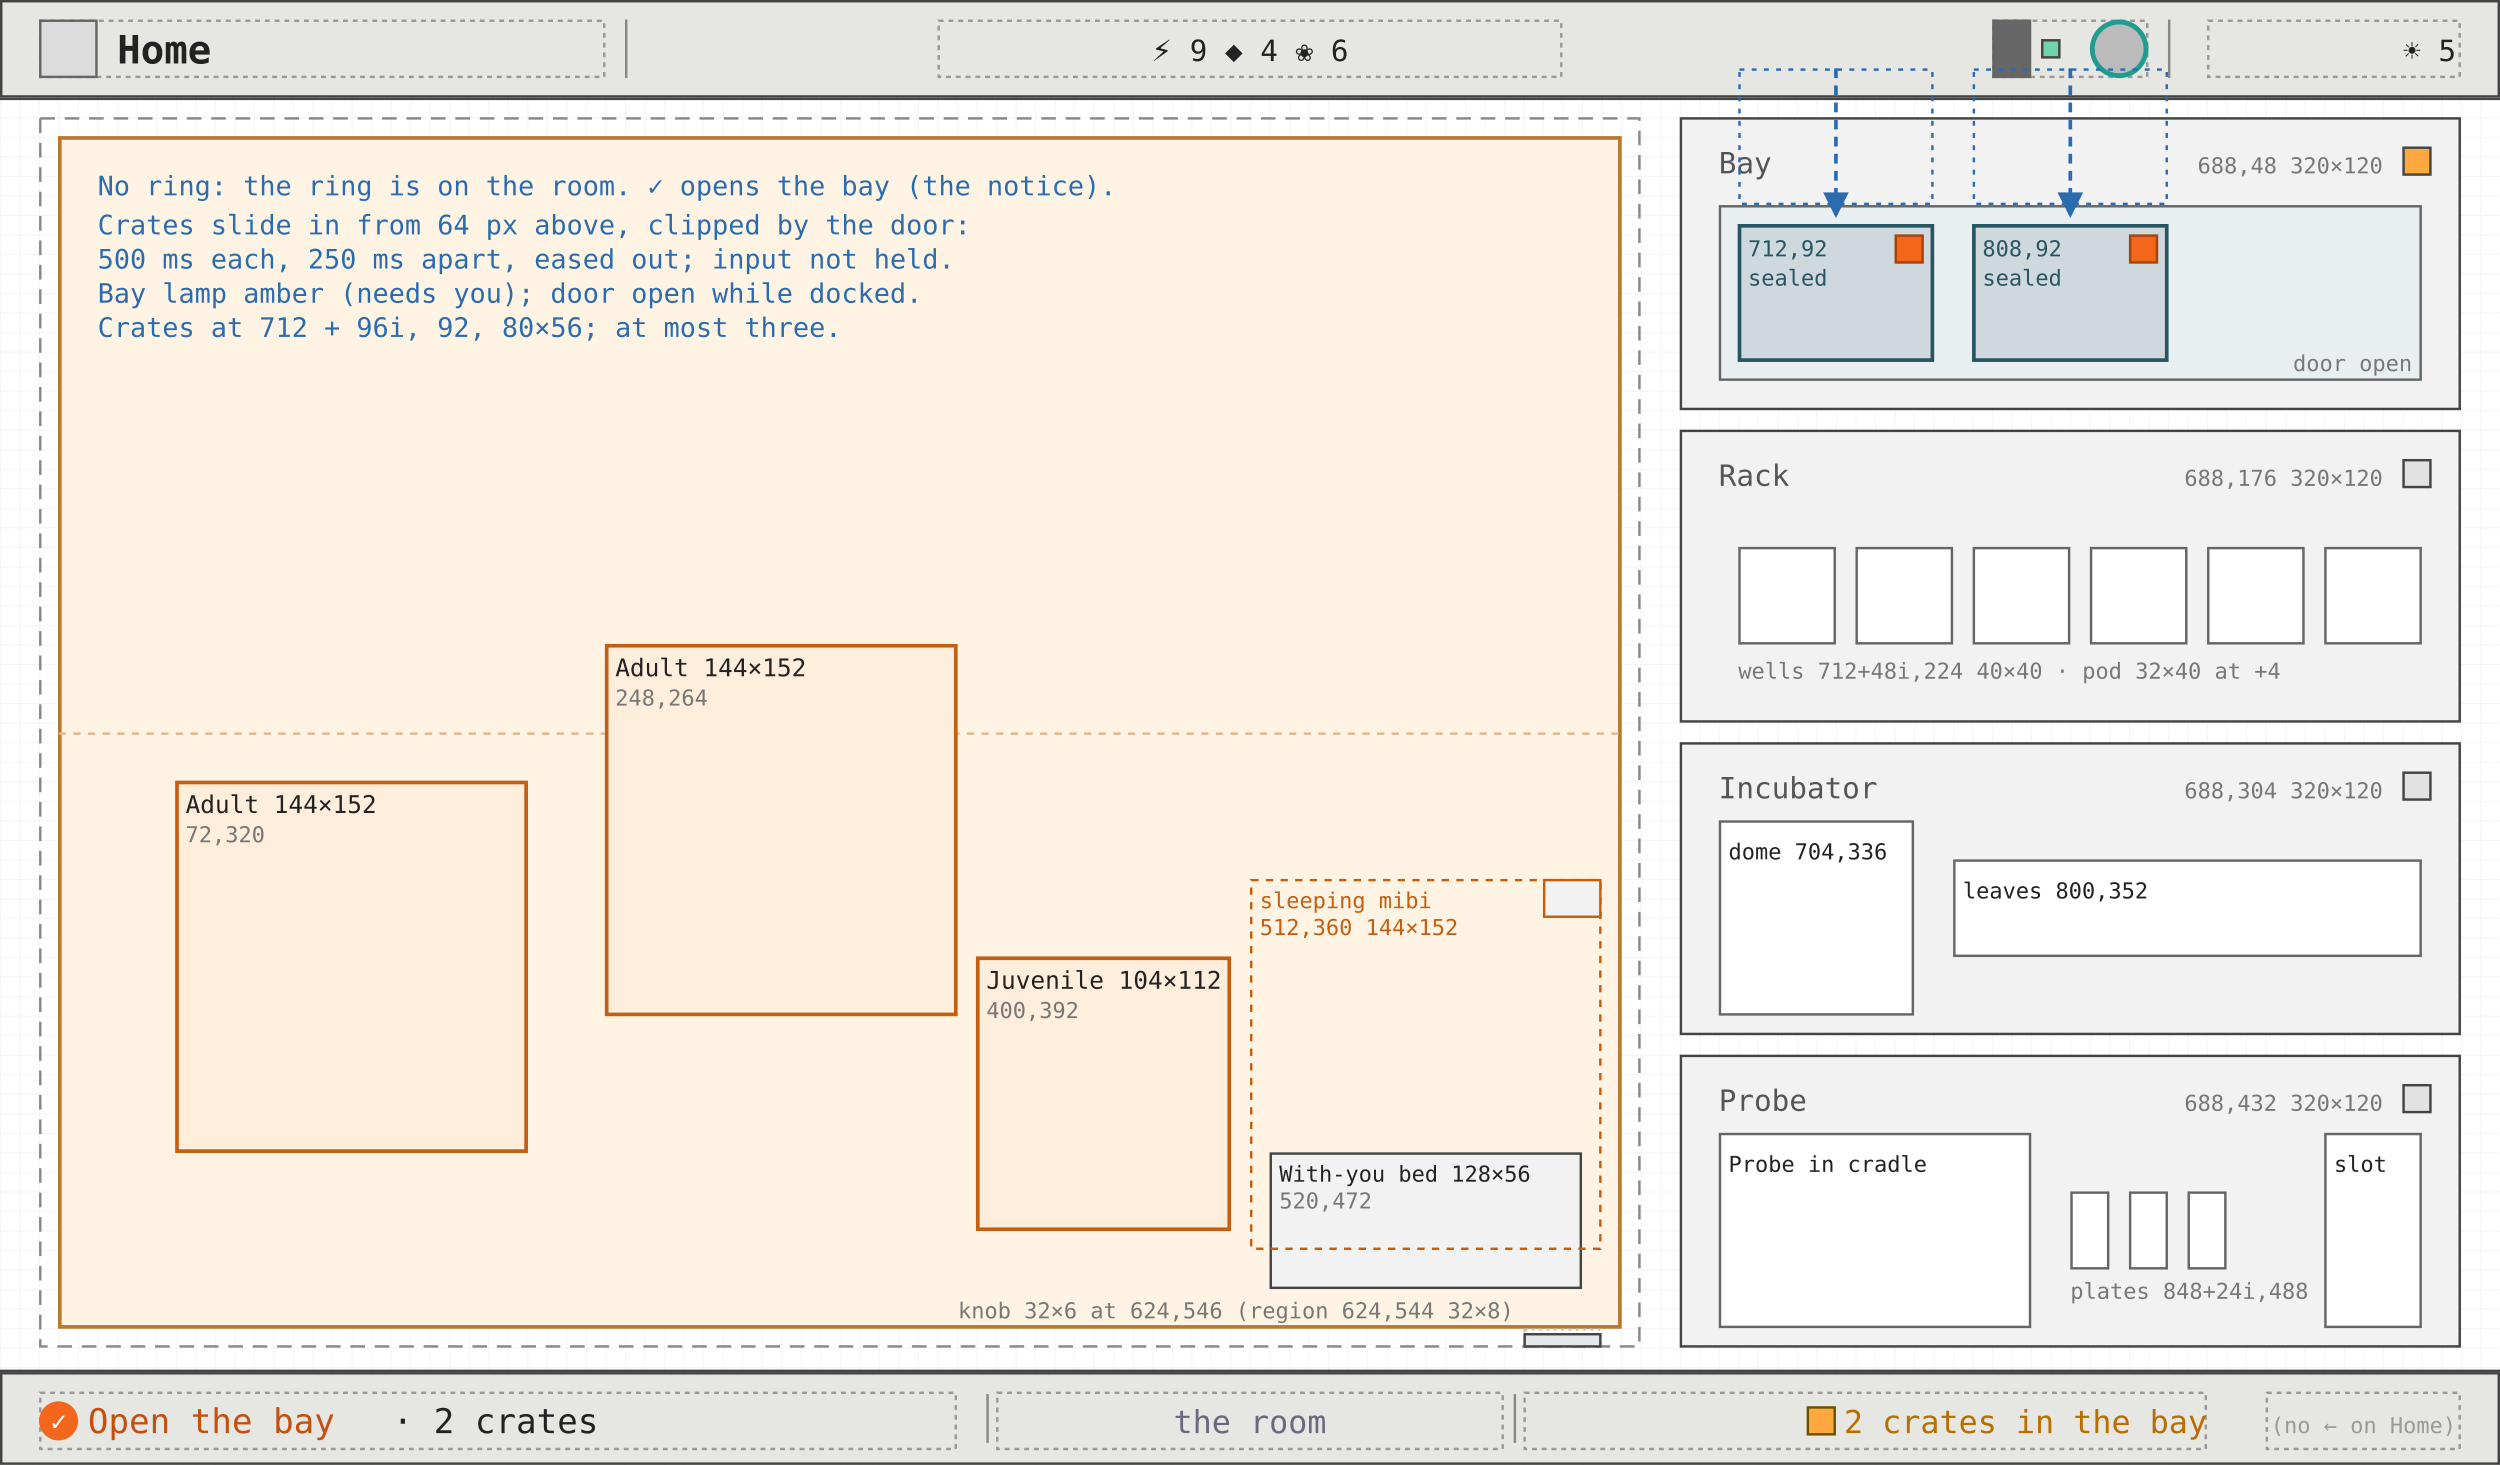
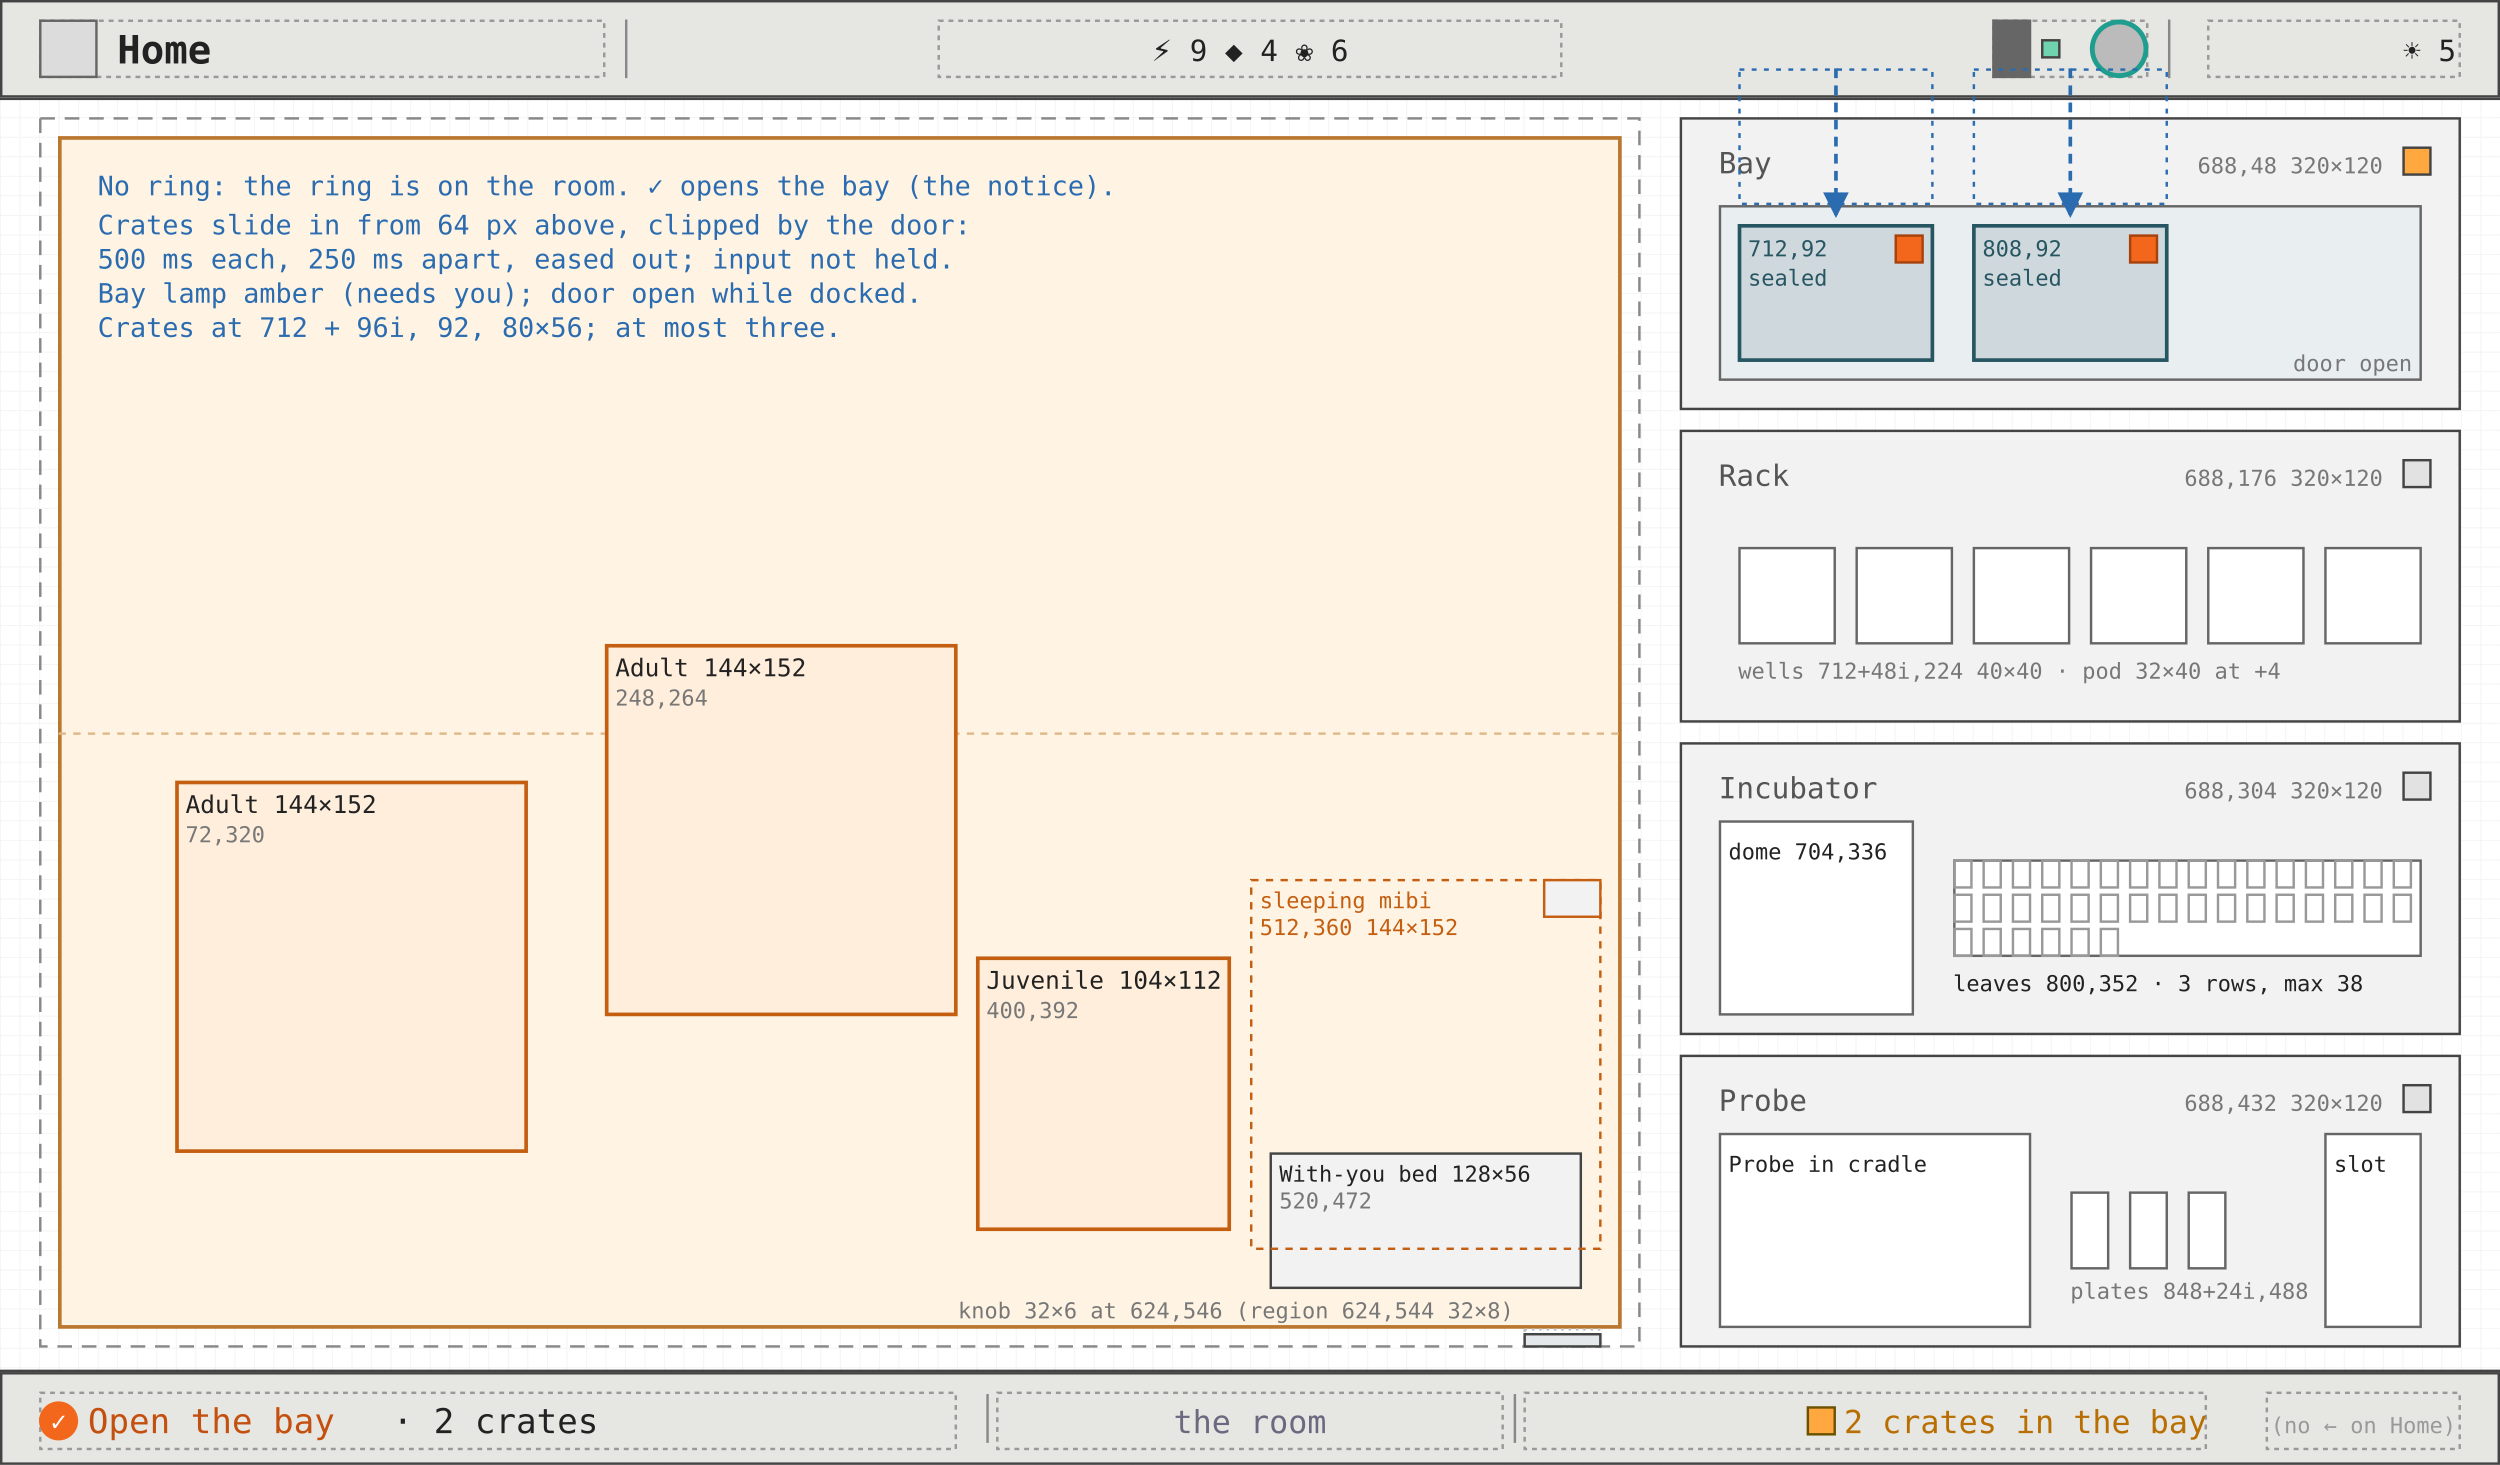
<svg xmlns="http://www.w3.org/2000/svg" viewBox="0 0 1024 600" width="1024" height="600" font-family="ui-monospace, Menlo, Consolas, monospace">
  <defs>
    <pattern id="g8" width="8" height="8" patternUnits="userSpaceOnUse">
      <path d="M8 0H0V8" fill="none" stroke="#efefef" stroke-width="0.5" />
    </pattern>
    <marker id="ah" viewBox="0 0 8 8" refX="7" refY="4" markerWidth="7" markerHeight="7" orient="auto">
      <path d="M0 0L8 4L0 8z" fill="#2b6cb0" />
    </marker>
    <marker id="ao" viewBox="0 0 8 8" refX="7" refY="4" markerWidth="7" markerHeight="7" orient="auto">
      <path d="M0 0L8 4L0 8z" fill="#c45f12" />
    </marker>
  </defs>
  <rect width="1024" height="600" fill="#ffffff" />
  <rect width="1024" height="600" fill="url(#g8)" />
  <line x1="0" y1="40.5" x2="1024" y2="40.5" stroke="#444" stroke-width="1" />
  <rect x="0.5" y="0.5" width="1023" height="39" fill="#e6e6e2" stroke="#444" stroke-width="1" />
  <rect x="16.5" y="8.5" width="231" height="23" fill="none" stroke="#999" stroke-width="1" stroke-dasharray="2 2" />
  <rect x="16.5" y="8.5" width="23" height="23" fill="#dcdcdc" stroke="#666" stroke-width="1" />
  <text x="48" y="26" font-size="16" fill="#222" font-weight="600">Home</text>
  <line x1="256.5" y1="8" x2="256.5" y2="32" stroke="#888" stroke-width="1" />
  <line x1="888.5" y1="8" x2="888.5" y2="32" stroke="#888" stroke-width="1" />
  <rect x="384.5" y="8.5" width="255" height="23" fill="none" stroke="#999" stroke-width="1" stroke-dasharray="2 2" />
  <text x="512" y="25" font-size="12" fill="#222" text-anchor="middle">⚡ 9   ◆ 4   ❀ 6</text>
  <rect x="816.5" y="8.5" width="63" height="23" fill="none" stroke="#999" stroke-width="1" stroke-dasharray="2 2" />
  <rect x="816.5" y="8.5" width="15" height="23" fill="#666" stroke="#666" stroke-width="1" />
  <rect x="836.5" y="16.5" width="7" height="7" fill="#6fd3b0" stroke="#444" stroke-width="1" />
  <circle cx="868" cy="20" r="11" fill="#bbb" stroke="#1f9d8f" stroke-width="2" />
  <rect x="904.5" y="8.5" width="103" height="23" fill="none" stroke="#999" stroke-width="1" stroke-dasharray="2 2" />
  <text x="1006" y="25" font-size="12" fill="#222" text-anchor="end">☀ 5</text>
  <rect x="16.5" y="48.5" width="655" height="503" fill="none" stroke="#888" stroke-width="1" stroke-dasharray="6 4" />
  <rect x="24.5" y="56.5" width="639" height="487" fill="#fff4e3" stroke="#b9772f" stroke-width="1.5" />
  <line x1="24" y1="300.5" x2="664" y2="300.5" stroke="#e0b98a" stroke-width="1" stroke-dasharray="3 3" />
  <rect x="72.5" y="320.5" width="143" height="151" fill="#ffeedb" stroke="#c45f12" stroke-width="1.5" />
  <text x="76" y="333" font-size="10" fill="#222">Adult 144×152</text>
  <text x="76" y="345" font-size="9" fill="#777">72,320</text>
  <rect x="248.5" y="264.5" width="143" height="151" fill="#ffeedb" stroke="#c45f12" stroke-width="1.5" />
  <text x="252" y="277" font-size="10" fill="#222">Adult 144×152</text>
  <text x="252" y="289" font-size="9" fill="#777">248,264</text>
  <rect x="400.5" y="392.5" width="103" height="111" fill="#ffeedb" stroke="#c45f12" stroke-width="1.5" />
  <text x="404" y="405" font-size="10" fill="#222">Juvenile 104×112</text>
  <text x="404" y="417" font-size="9" fill="#777">400,392</text>
  <rect x="520.5" y="472.5" width="127" height="55" fill="#f2f2f2" stroke="#444" stroke-width="1" />
  <text x="524" y="484" font-size="9" fill="#222">With-you bed 128×56</text>
  <text x="524" y="495" font-size="9" fill="#777">520,472</text>
  <rect x="512.5" y="360.5" width="143" height="151" fill="none" stroke="#c45f12" stroke-width="1" stroke-dasharray="3 3" />
  <text x="516" y="372" font-size="9" fill="#c45f12">sleeping mibi</text>
  <text x="516" y="383" font-size="9" fill="#c45f12">512,360 144×152</text>
  <rect x="632.5" y="360.5" width="23" height="15" fill="#f2f2f2" stroke="#c45f12" stroke-width="1" />
  <rect x="624.5" y="544.5" width="31" height="7" fill="none" stroke="#bbb" stroke-width="1" stroke-dasharray="1 2" />
  <rect x="624.5" y="546.5" width="31" height="5" fill="#e4e8ea" stroke="#444" stroke-width="1" />
  <text x="620" y="540" font-size="9" fill="#777" text-anchor="end">knob 32×6 at 624,546 (region 624,544 32×8)</text>
  <rect x="688.5" y="48.5" width="319" height="119" fill="#f2f2f2" stroke="#444" stroke-width="1" />
  <text x="704" y="71" font-size="12" fill="#555">Bay</text>
  <text x="976" y="71" font-size="9" fill="#777" text-anchor="end">688,48 320×120</text>
  <rect x="984.5" y="60.5" width="11" height="11" fill="#ffa83f" stroke="#444" stroke-width="1" />
  <rect x="704.5" y="84.5" width="287" height="71" fill="#e9eef0" stroke="#666" stroke-width="1" />
  <text x="988" y="152" font-size="9" fill="#777" text-anchor="end">door open</text>
  <rect x="712.5" y="92.5" width="79" height="55" fill="#cfd8dc" stroke="#275663" stroke-width="1.5" />
  <text x="716" y="105" font-size="9" fill="#275663">712,92</text>
  <text x="716" y="117" font-size="9" fill="#275663">sealed</text>
  <rect x="776.5" y="96.5" width="11" height="11" fill="#f2671b" stroke="#a6420c" stroke-width="1" />
  <rect x="808.5" y="92.5" width="79" height="55" fill="#cfd8dc" stroke="#275663" stroke-width="1.5" />
  <text x="812" y="105" font-size="9" fill="#275663">808,92</text>
  <text x="812" y="117" font-size="9" fill="#275663">sealed</text>
  <rect x="872.5" y="96.5" width="11" height="11" fill="#f2671b" stroke="#a6420c" stroke-width="1" />
  <rect x="688.5" y="176.5" width="319" height="119" fill="#f2f2f2" stroke="#444" stroke-width="1" />
  <text x="704" y="199" font-size="12" fill="#555">Rack</text>
  <text x="976" y="199" font-size="9" fill="#777" text-anchor="end">688,176 320×120</text>
  <rect x="984.5" y="188.5" width="11" height="11" fill="#e2e2e2" stroke="#444" stroke-width="1" />
  <rect x="712.5" y="224.5" width="39" height="39" fill="#fff" stroke="#666" stroke-width="1" />
  <rect x="760.5" y="224.5" width="39" height="39" fill="#fff" stroke="#666" stroke-width="1" />
  <rect x="808.5" y="224.5" width="39" height="39" fill="#fff" stroke="#666" stroke-width="1" />
  <rect x="856.5" y="224.5" width="39" height="39" fill="#fff" stroke="#666" stroke-width="1" />
  <rect x="904.5" y="224.5" width="39" height="39" fill="#fff" stroke="#666" stroke-width="1" />
  <rect x="952.5" y="224.5" width="39" height="39" fill="#fff" stroke="#666" stroke-width="1" />
  <text x="712" y="278" font-size="9" fill="#777">wells 712+48i,224 40×40 · pod 32×40 at +4</text>
  <rect x="688.5" y="304.5" width="319" height="119" fill="#f2f2f2" stroke="#444" stroke-width="1" />
  <text x="704" y="327" font-size="12" fill="#555">Incubator</text>
  <text x="976" y="327" font-size="9" fill="#777" text-anchor="end">688,304 320×120</text>
  <rect x="984.5" y="316.5" width="11" height="11" fill="#e2e2e2" stroke="#444" stroke-width="1" />
  <rect x="704.5" y="336.5" width="79" height="79" fill="#fff" stroke="#666" stroke-width="1" />
  <text x="708" y="352" font-size="9" fill="#222">dome 704,336</text>
  <rect x="800.5" y="352.5" width="191" height="39" fill="#fff" stroke="#666" stroke-width="1" />
-   <text x="804" y="368" font-size="9" fill="#222">leaves 800,352</text>
+   <rect x="800.5" y="352.5" width="7" height="11" fill="none" stroke="#999" stroke-width="1" />
+   <rect x="812.5" y="352.5" width="7" height="11" fill="none" stroke="#999" stroke-width="1" />
+   <rect x="824.5" y="352.5" width="7" height="11" fill="none" stroke="#999" stroke-width="1" />
+   <rect x="836.5" y="352.5" width="7" height="11" fill="none" stroke="#999" stroke-width="1" />
+   <rect x="848.5" y="352.5" width="7" height="11" fill="none" stroke="#999" stroke-width="1" />
+   <rect x="860.5" y="352.5" width="7" height="11" fill="none" stroke="#999" stroke-width="1" />
+   <rect x="872.5" y="352.5" width="7" height="11" fill="none" stroke="#999" stroke-width="1" />
+   <rect x="884.5" y="352.5" width="7" height="11" fill="none" stroke="#999" stroke-width="1" />
+   <rect x="896.5" y="352.5" width="7" height="11" fill="none" stroke="#999" stroke-width="1" />
+   <rect x="908.5" y="352.5" width="7" height="11" fill="none" stroke="#999" stroke-width="1" />
+   <rect x="920.5" y="352.5" width="7" height="11" fill="none" stroke="#999" stroke-width="1" />
+   <rect x="932.5" y="352.5" width="7" height="11" fill="none" stroke="#999" stroke-width="1" />
+   <rect x="944.5" y="352.5" width="7" height="11" fill="none" stroke="#999" stroke-width="1" />
+   <rect x="956.5" y="352.5" width="7" height="11" fill="none" stroke="#999" stroke-width="1" />
+   <rect x="968.5" y="352.5" width="7" height="11" fill="none" stroke="#999" stroke-width="1" />
+   <rect x="980.5" y="352.5" width="7" height="11" fill="none" stroke="#999" stroke-width="1" />
+   <rect x="800.5" y="366.5" width="7" height="11" fill="none" stroke="#999" stroke-width="1" />
+   <rect x="812.5" y="366.5" width="7" height="11" fill="none" stroke="#999" stroke-width="1" />
+   <rect x="824.5" y="366.5" width="7" height="11" fill="none" stroke="#999" stroke-width="1" />
+   <rect x="836.5" y="366.5" width="7" height="11" fill="none" stroke="#999" stroke-width="1" />
+   <rect x="848.5" y="366.5" width="7" height="11" fill="none" stroke="#999" stroke-width="1" />
+   <rect x="860.5" y="366.5" width="7" height="11" fill="none" stroke="#999" stroke-width="1" />
+   <rect x="872.5" y="366.5" width="7" height="11" fill="none" stroke="#999" stroke-width="1" />
+   <rect x="884.5" y="366.5" width="7" height="11" fill="none" stroke="#999" stroke-width="1" />
+   <rect x="896.5" y="366.5" width="7" height="11" fill="none" stroke="#999" stroke-width="1" />
+   <rect x="908.5" y="366.5" width="7" height="11" fill="none" stroke="#999" stroke-width="1" />
+   <rect x="920.5" y="366.5" width="7" height="11" fill="none" stroke="#999" stroke-width="1" />
+   <rect x="932.5" y="366.5" width="7" height="11" fill="none" stroke="#999" stroke-width="1" />
+   <rect x="944.5" y="366.5" width="7" height="11" fill="none" stroke="#999" stroke-width="1" />
+   <rect x="956.5" y="366.5" width="7" height="11" fill="none" stroke="#999" stroke-width="1" />
+   <rect x="968.5" y="366.5" width="7" height="11" fill="none" stroke="#999" stroke-width="1" />
+   <rect x="980.5" y="366.5" width="7" height="11" fill="none" stroke="#999" stroke-width="1" />
+   <rect x="800.5" y="380.5" width="7" height="11" fill="none" stroke="#999" stroke-width="1" />
+   <rect x="812.5" y="380.5" width="7" height="11" fill="none" stroke="#999" stroke-width="1" />
+   <rect x="824.5" y="380.5" width="7" height="11" fill="none" stroke="#999" stroke-width="1" />
+   <rect x="836.5" y="380.5" width="7" height="11" fill="none" stroke="#999" stroke-width="1" />
+   <rect x="848.5" y="380.5" width="7" height="11" fill="none" stroke="#999" stroke-width="1" />
+   <rect x="860.5" y="380.5" width="7" height="11" fill="none" stroke="#999" stroke-width="1" />
+   <text x="800" y="406" font-size="9" fill="#222">leaves 800,352 · 3 rows, max 38</text>
  <rect x="688.5" y="432.5" width="319" height="119" fill="#f2f2f2" stroke="#444" stroke-width="1" />
  <text x="704" y="455" font-size="12" fill="#555">Probe</text>
  <text x="976" y="455" font-size="9" fill="#777" text-anchor="end">688,432 320×120</text>
  <rect x="984.5" y="444.5" width="11" height="11" fill="#e2e2e2" stroke="#444" stroke-width="1" />
  <rect x="704.5" y="464.5" width="127" height="79" fill="#fff" stroke="#666" stroke-width="1" />
  <text x="708" y="480" font-size="9" fill="#222">Probe in cradle</text>
  <rect x="848.5" y="488.5" width="15" height="31" fill="#fff" stroke="#666" stroke-width="1" />
  <rect x="872.5" y="488.5" width="15" height="31" fill="#fff" stroke="#666" stroke-width="1" />
  <rect x="896.5" y="488.5" width="15" height="31" fill="#fff" stroke="#666" stroke-width="1" />
  <text x="848" y="532" font-size="9" fill="#777">plates 848+24i,488</text>
  <rect x="952.5" y="464.5" width="39" height="79" fill="#fff" stroke="#666" stroke-width="1" />
  <text x="956" y="480" font-size="9" fill="#222">slot</text>
  <line x1="752" y1="28" x2="752" y2="88" stroke="#2b6cb0" stroke-width="1.5" stroke-dasharray="4 3" marker-end="url(#ah)" />
  <rect x="712.5" y="28.5" width="79" height="55" fill="none" stroke="#2b6cb0" stroke-width="1" stroke-dasharray="2 3" />
  <line x1="848" y1="28" x2="848" y2="88" stroke="#2b6cb0" stroke-width="1.5" stroke-dasharray="4 3" marker-end="url(#ah)" />
  <rect x="808.5" y="28.5" width="79" height="55" fill="none" stroke="#2b6cb0" stroke-width="1" stroke-dasharray="2 3" />
  <text x="900" y="140" font-size="9" fill="#222" />
  <text x="680" y="196" font-size="9" fill="#222" />
  <line x1="0" y1="561.5" x2="1024" y2="561.5" stroke="#444" stroke-width="1" />
  <rect x="0.5" y="562.5" width="1023" height="37" fill="#e6e6e2" stroke="#444" stroke-width="1" />
  <rect x="16.5" y="570.5" width="375" height="23" fill="none" stroke="#999" stroke-width="1" stroke-dasharray="2 2" />
  <rect x="408.5" y="570.5" width="207" height="23" fill="none" stroke="#999" stroke-width="1" stroke-dasharray="2 2" />
  <rect x="624.5" y="570.5" width="279" height="23" fill="none" stroke="#999" stroke-width="1" stroke-dasharray="2 2" />
  <rect x="928.5" y="570.5" width="79" height="23" fill="none" stroke="#999" stroke-width="1" stroke-dasharray="2 2" />
  <line x1="404.5" y1="571" x2="404.5" y2="591" stroke="#888" stroke-width="1" />
  <line x1="620.5" y1="571" x2="620.5" y2="591" stroke="#888" stroke-width="1" />
  <circle cx="24" cy="582" r="8" fill="#f2671b" />
  <text x="24" y="586" font-size="11" fill="#fff" text-anchor="middle">✓</text>
  <text x="36" y="587" font-size="14" fill="#c4500f">Open the bay</text>
  <text x="160.8" y="587" font-size="14" fill="#222">· 2 crates</text>
  <text x="512" y="587" font-size="13" fill="#6b6880" text-anchor="middle">the room</text>
  <rect x="740.5" y="576.5" width="11" height="11" fill="#ffa83f" stroke="#6b5200" stroke-width="1" />
  <text x="904" y="587" font-size="13" fill="#b86e00" text-anchor="end">2 crates in the bay</text>
  <text x="1006" y="587" font-size="9" fill="#999" text-anchor="end">(no ← on Home)</text>
  <text x="40" y="80" font-size="11" fill="#2b6cb0">No ring: the ring is on the room. ✓ opens the bay (the notice).</text>
  <text x="40" y="96" font-size="11" fill="#2b6cb0">Crates slide in from 64 px above, clipped by the door:</text>
  <text x="40" y="110" font-size="11" fill="#2b6cb0">500 ms each, 250 ms apart, eased out; input not held.</text>
  <text x="40" y="124" font-size="11" fill="#2b6cb0">Bay lamp amber (needs you); door open while docked.</text>
  <text x="40" y="138" font-size="11" fill="#2b6cb0">Crates at 712 + 96i, 92, 80×56; at most three.</text>
</svg>
